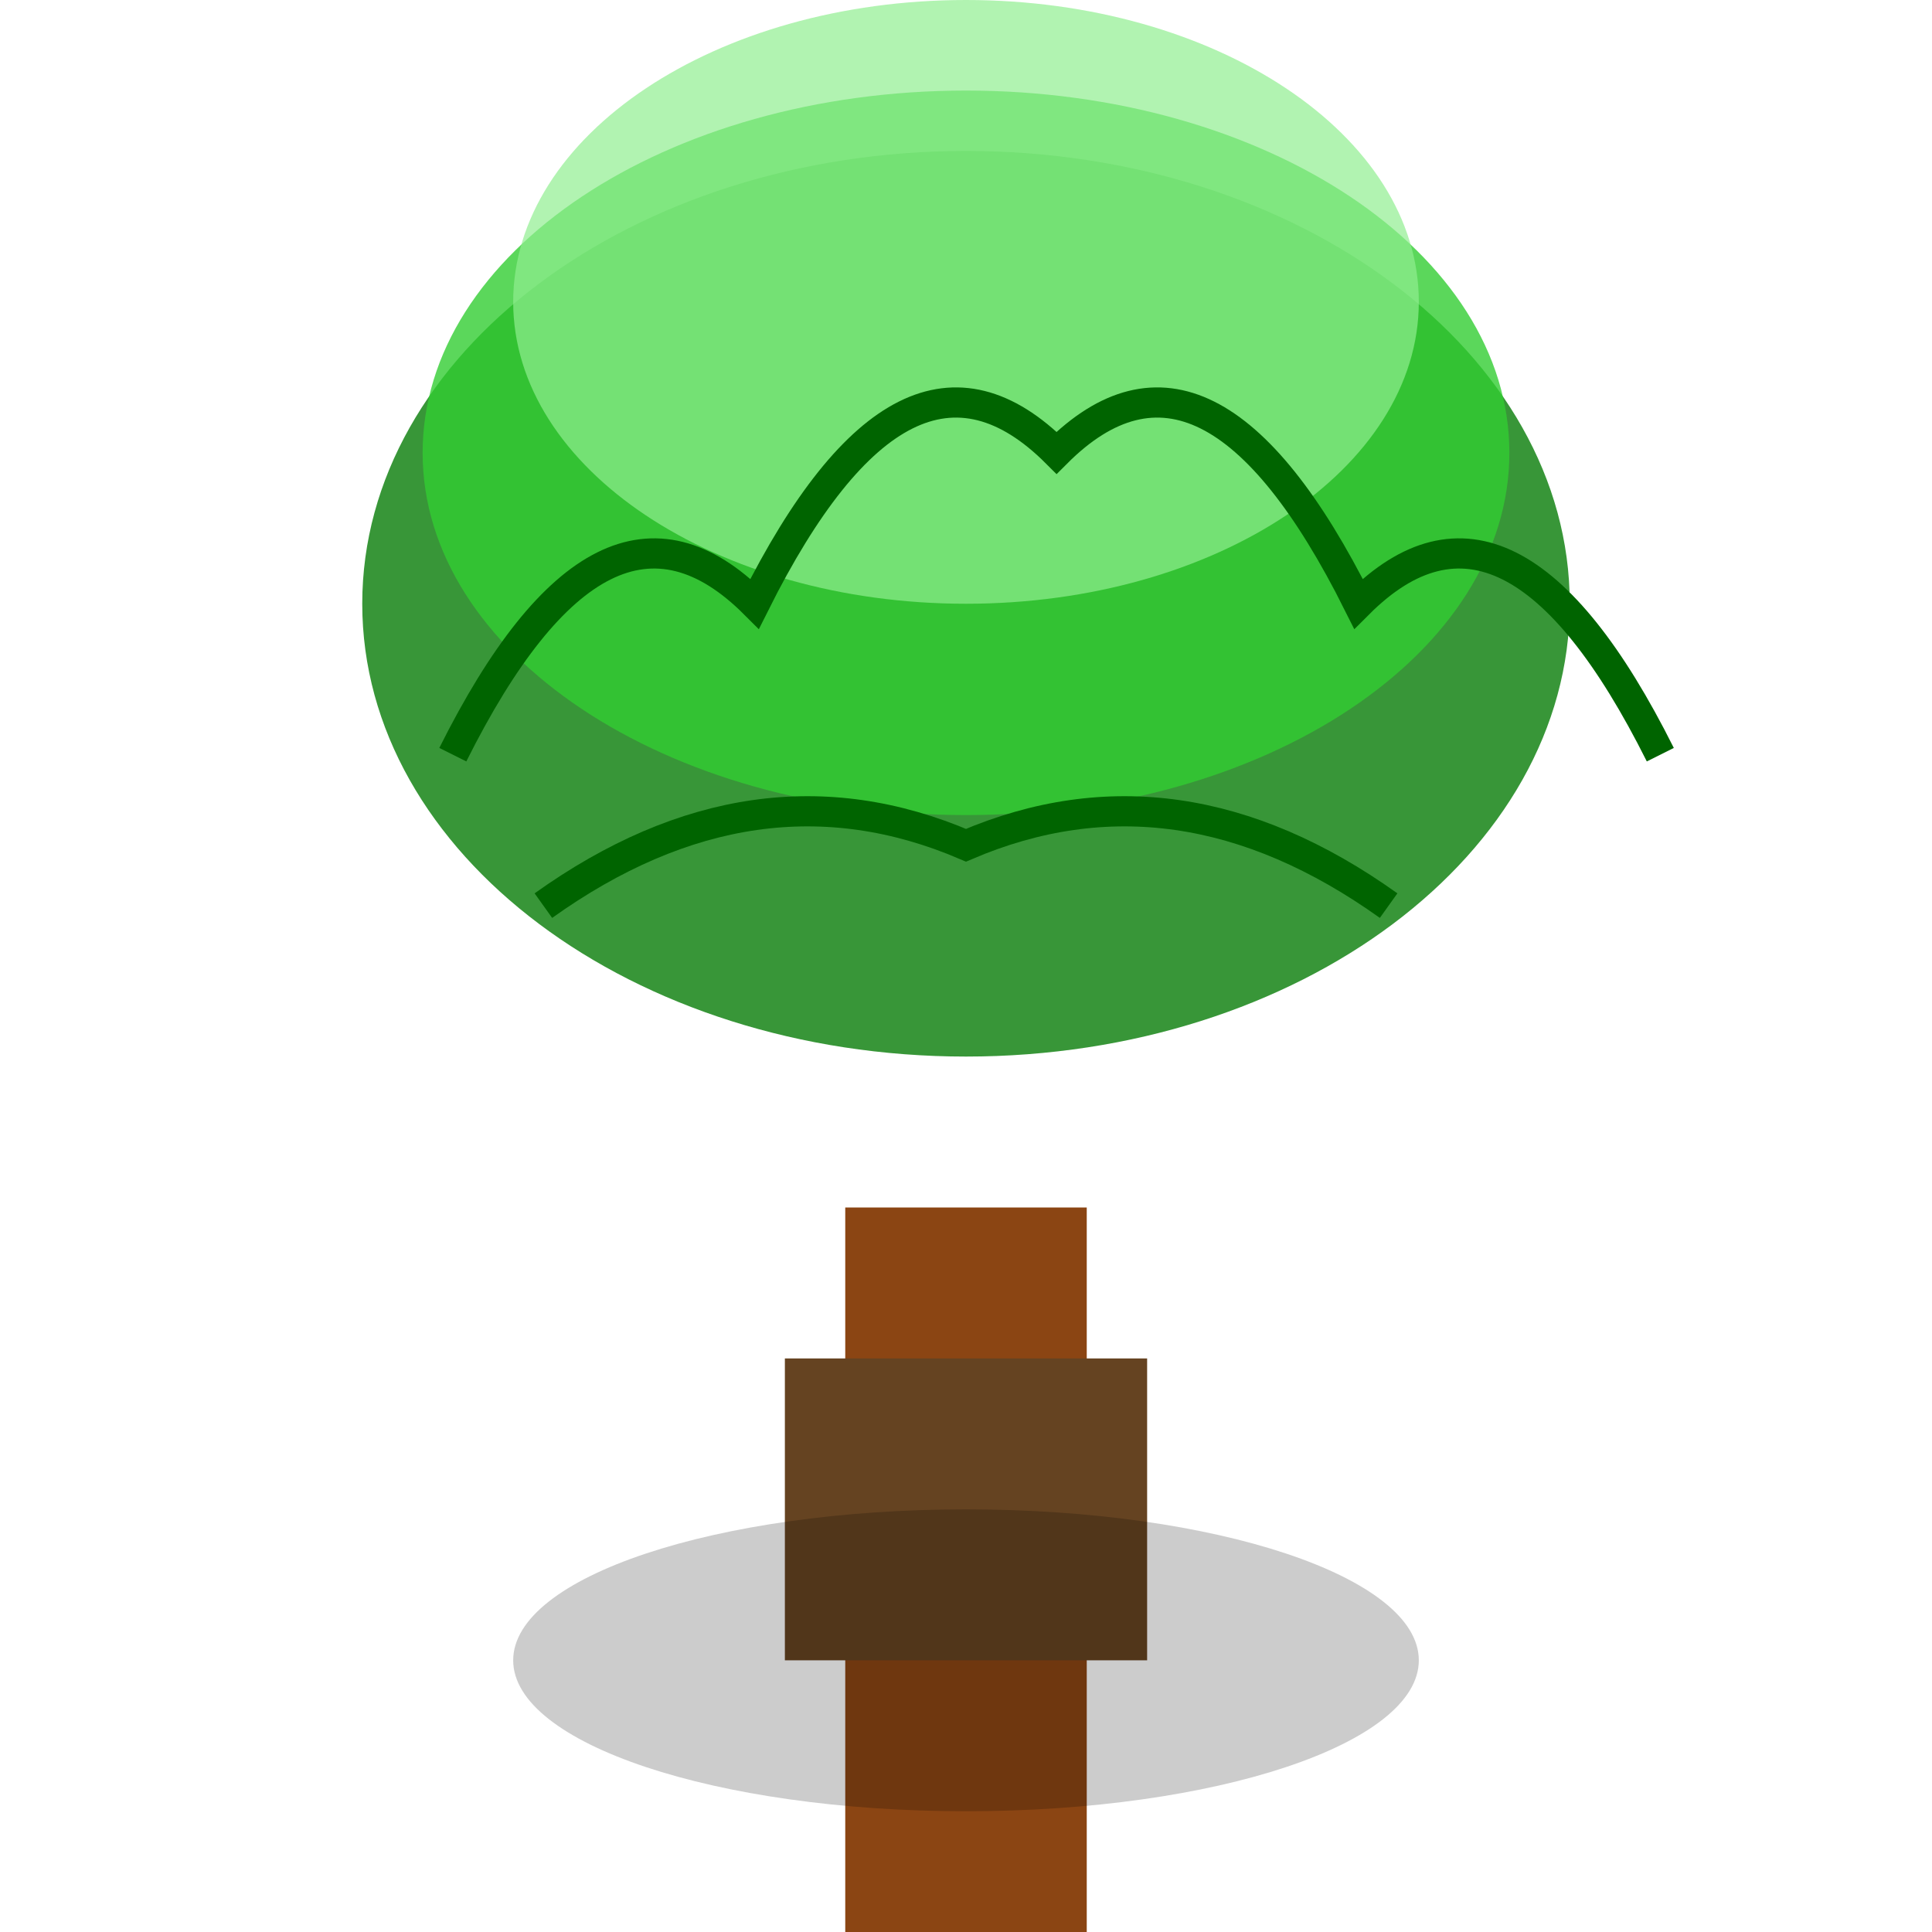
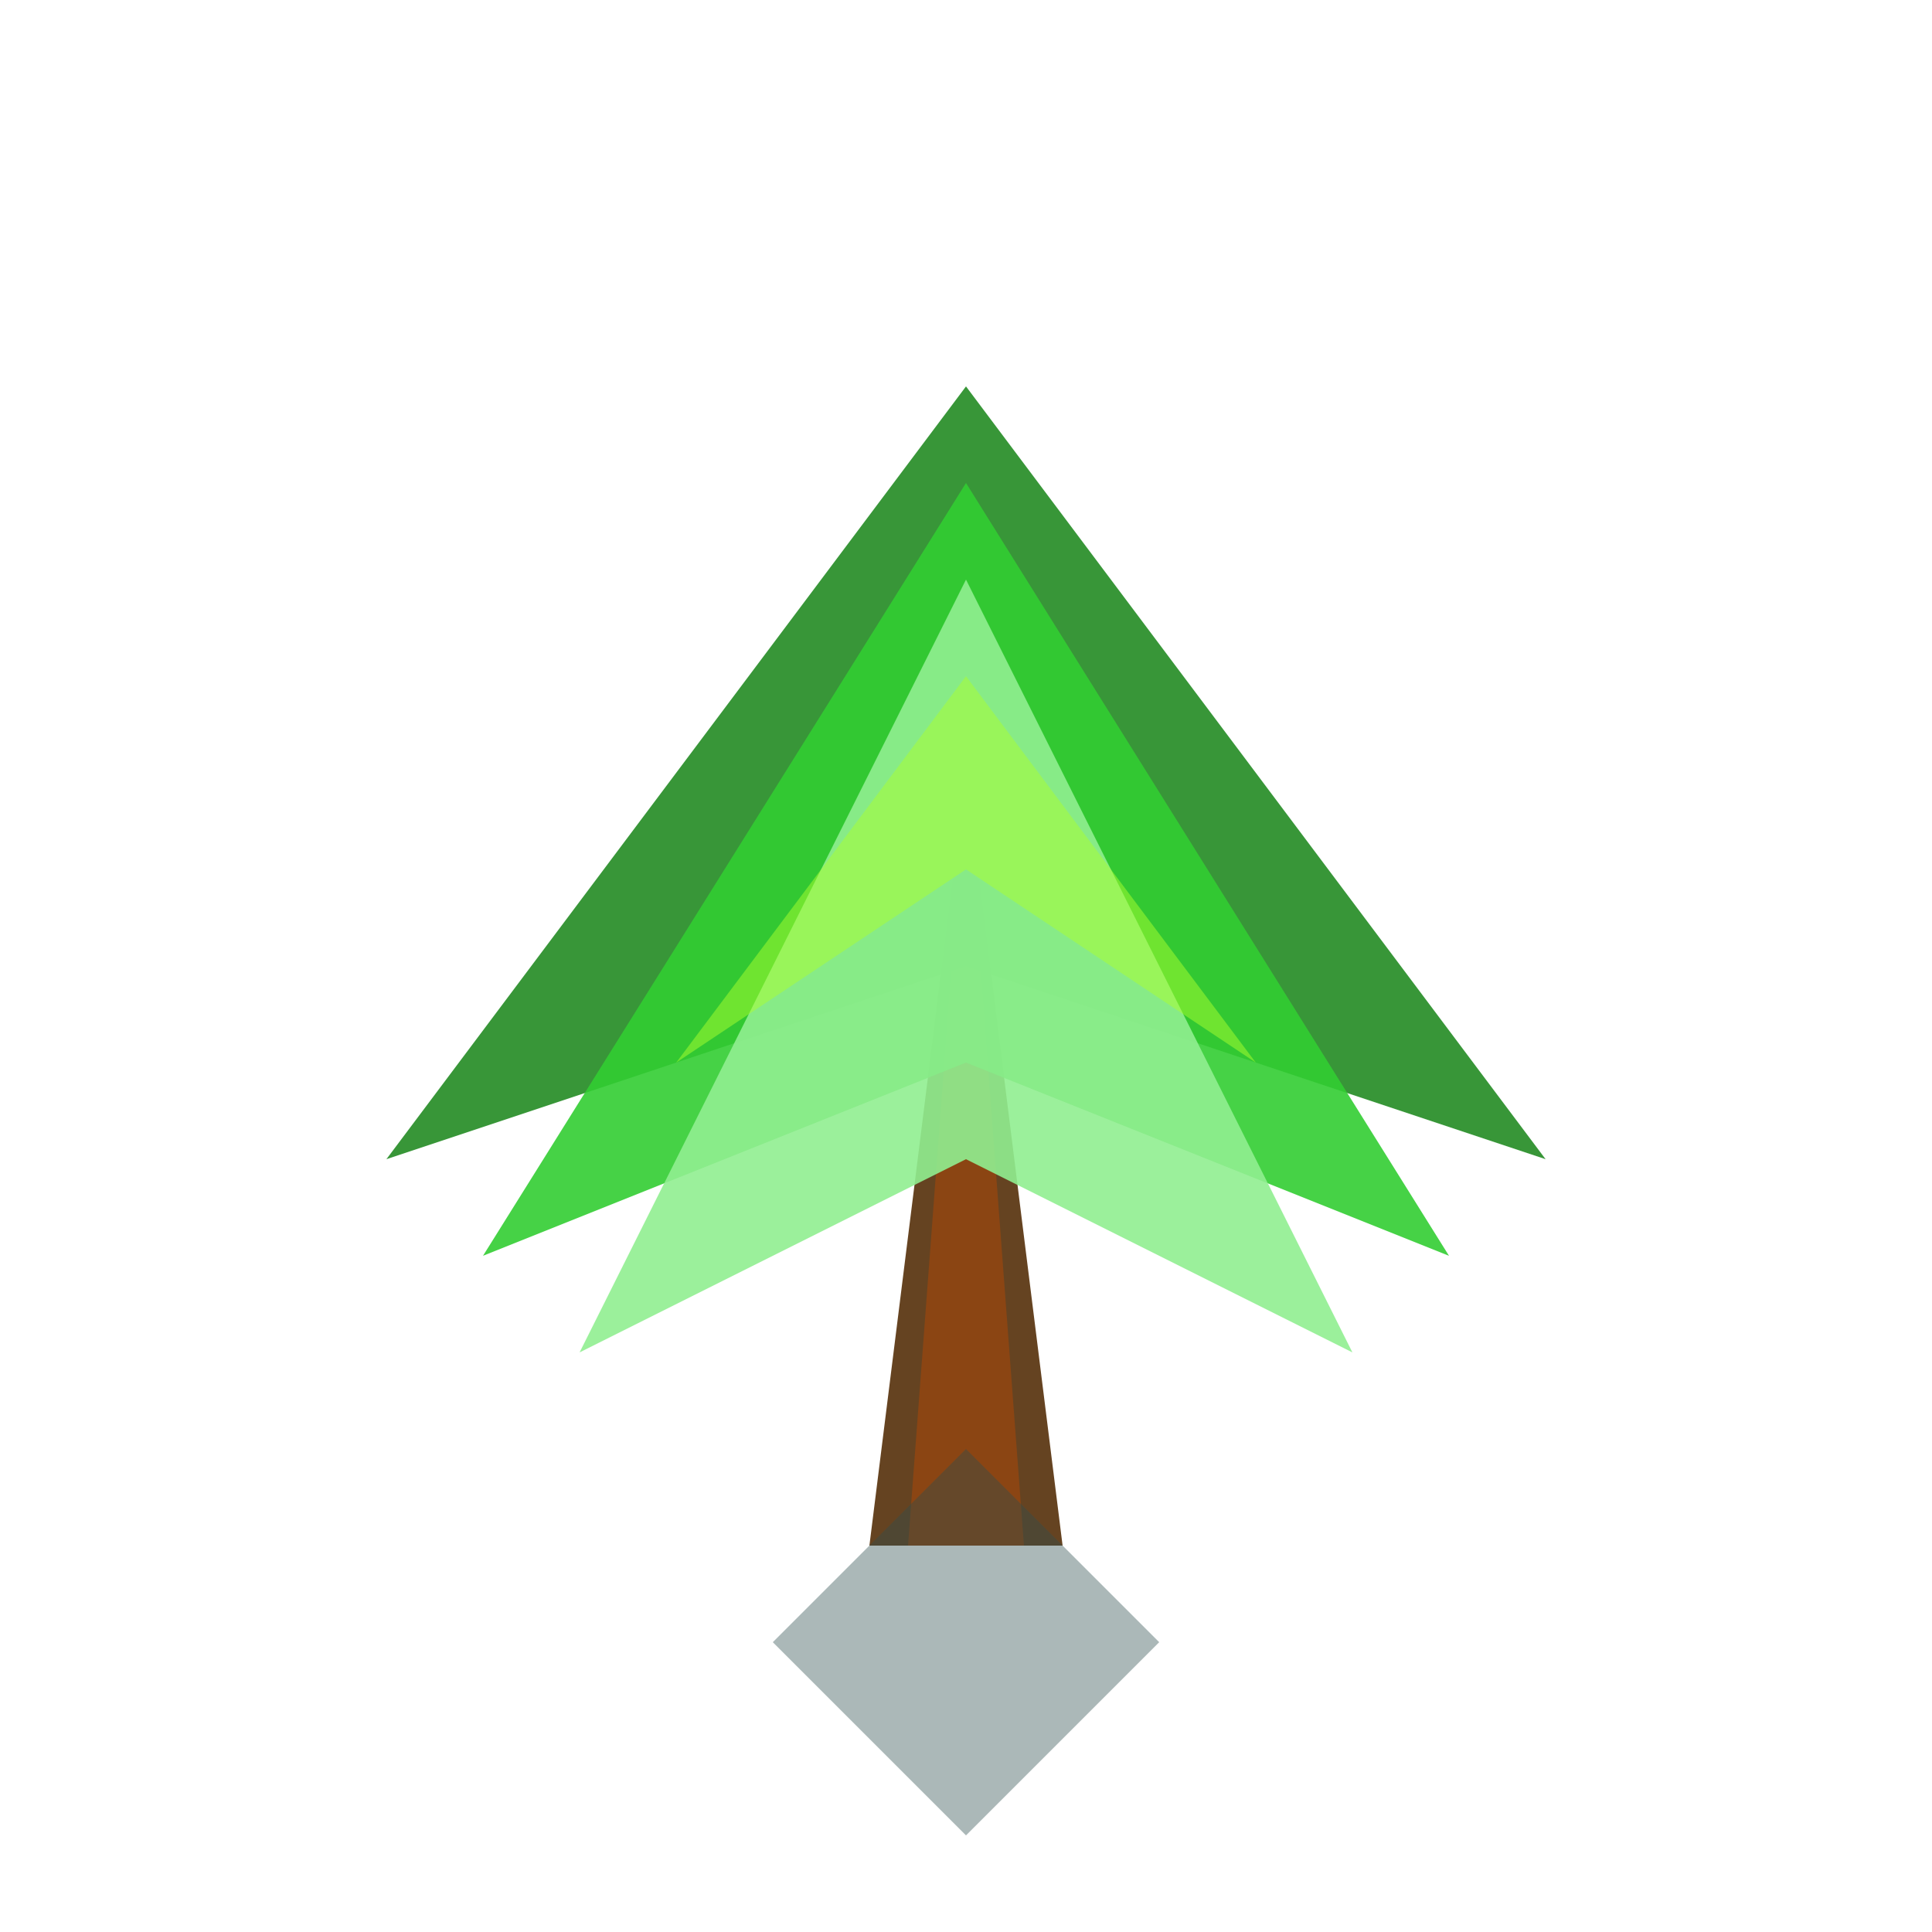
- <svg xmlns="http://www.w3.org/2000/svg" width="64" height="64" viewBox="0 0 64 64">
-   <rect x="28" y="40" width="8" height="24" fill="#8B4513" />
-   <rect x="26" y="45" width="12" height="10" fill="#654321" />
-   <ellipse cx="32" cy="20" rx="20" ry="15" fill="#228B22" opacity="0.9" />
-   <ellipse cx="32" cy="15" rx="18" ry="12" fill="#32CD32" opacity="0.8" />
-   <ellipse cx="32" cy="10" rx="15" ry="10" fill="#90EE90" opacity="0.7" />
-   <path d="M15,25 Q20,15 25,20 Q30,10 35,15 Q40,10 45,20 Q50,15 55,25" stroke="#006400" stroke-width="1" fill="none" />
-   <path d="M18,30 Q25,25 32,28 Q39,25 46,30" stroke="#006400" stroke-width="1" fill="none" />
-   <ellipse cx="32" cy="55" rx="15" ry="5" fill="#000000" opacity="0.2" />
+ <svg xmlns="http://www.w3.org/2000/svg" width="100" height="100" viewBox="0 0 100 100">
+   <polygon points="45,80 50,40 55,80" fill="#654321" />
+   <polygon points="47,80 50,40 53,80" fill="#8B4513" />
+   <polygon points="20,60 50,20 80,60 50,50" fill="#228B22" opacity="0.9" />
+   <polygon points="25,65 50,25 75,65 50,55" fill="#32CD32" opacity="0.9" />
+   <polygon points="30,70 50,30 70,70 50,60" fill="#90EE90" opacity="0.9" />
+   <polygon points="35,55 50,35 65,55 50,45" fill="#ADFF2F" fill-opacity="0.5" />
+   <polygon points="40,85 50,95 60,85 50,75" fill="#2F4F4F" fill-opacity="0.4" />
</svg>
